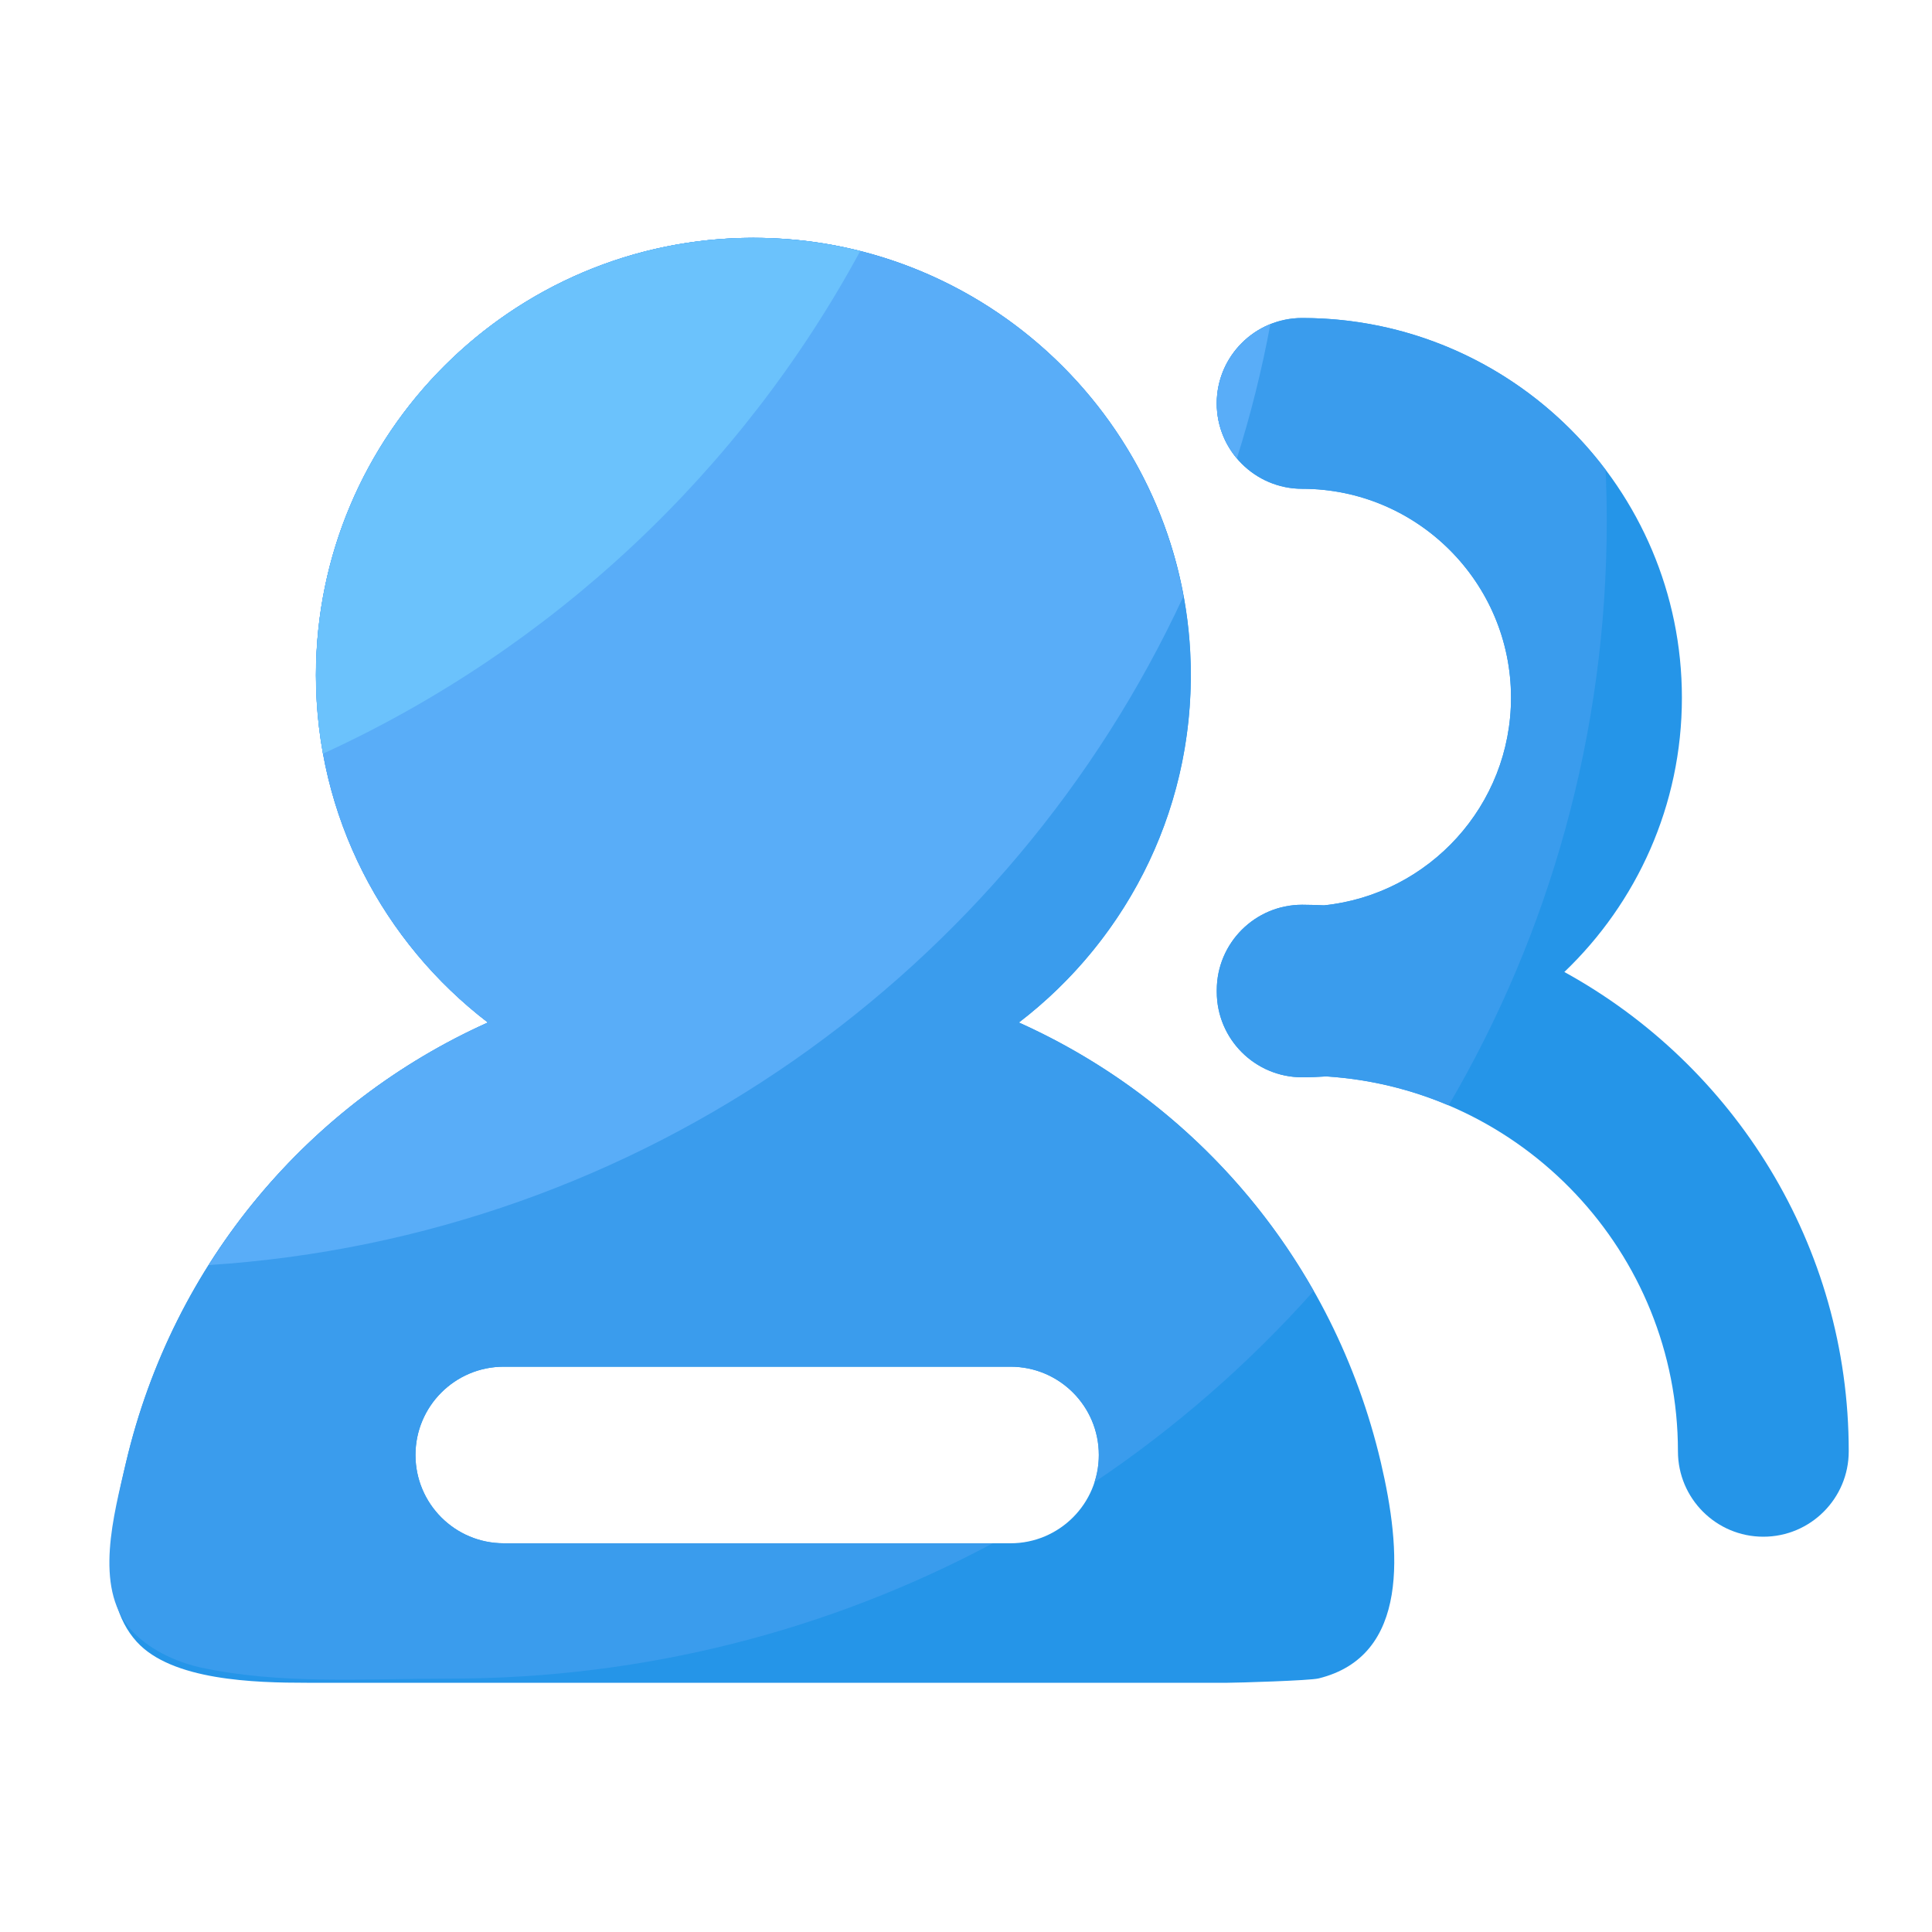
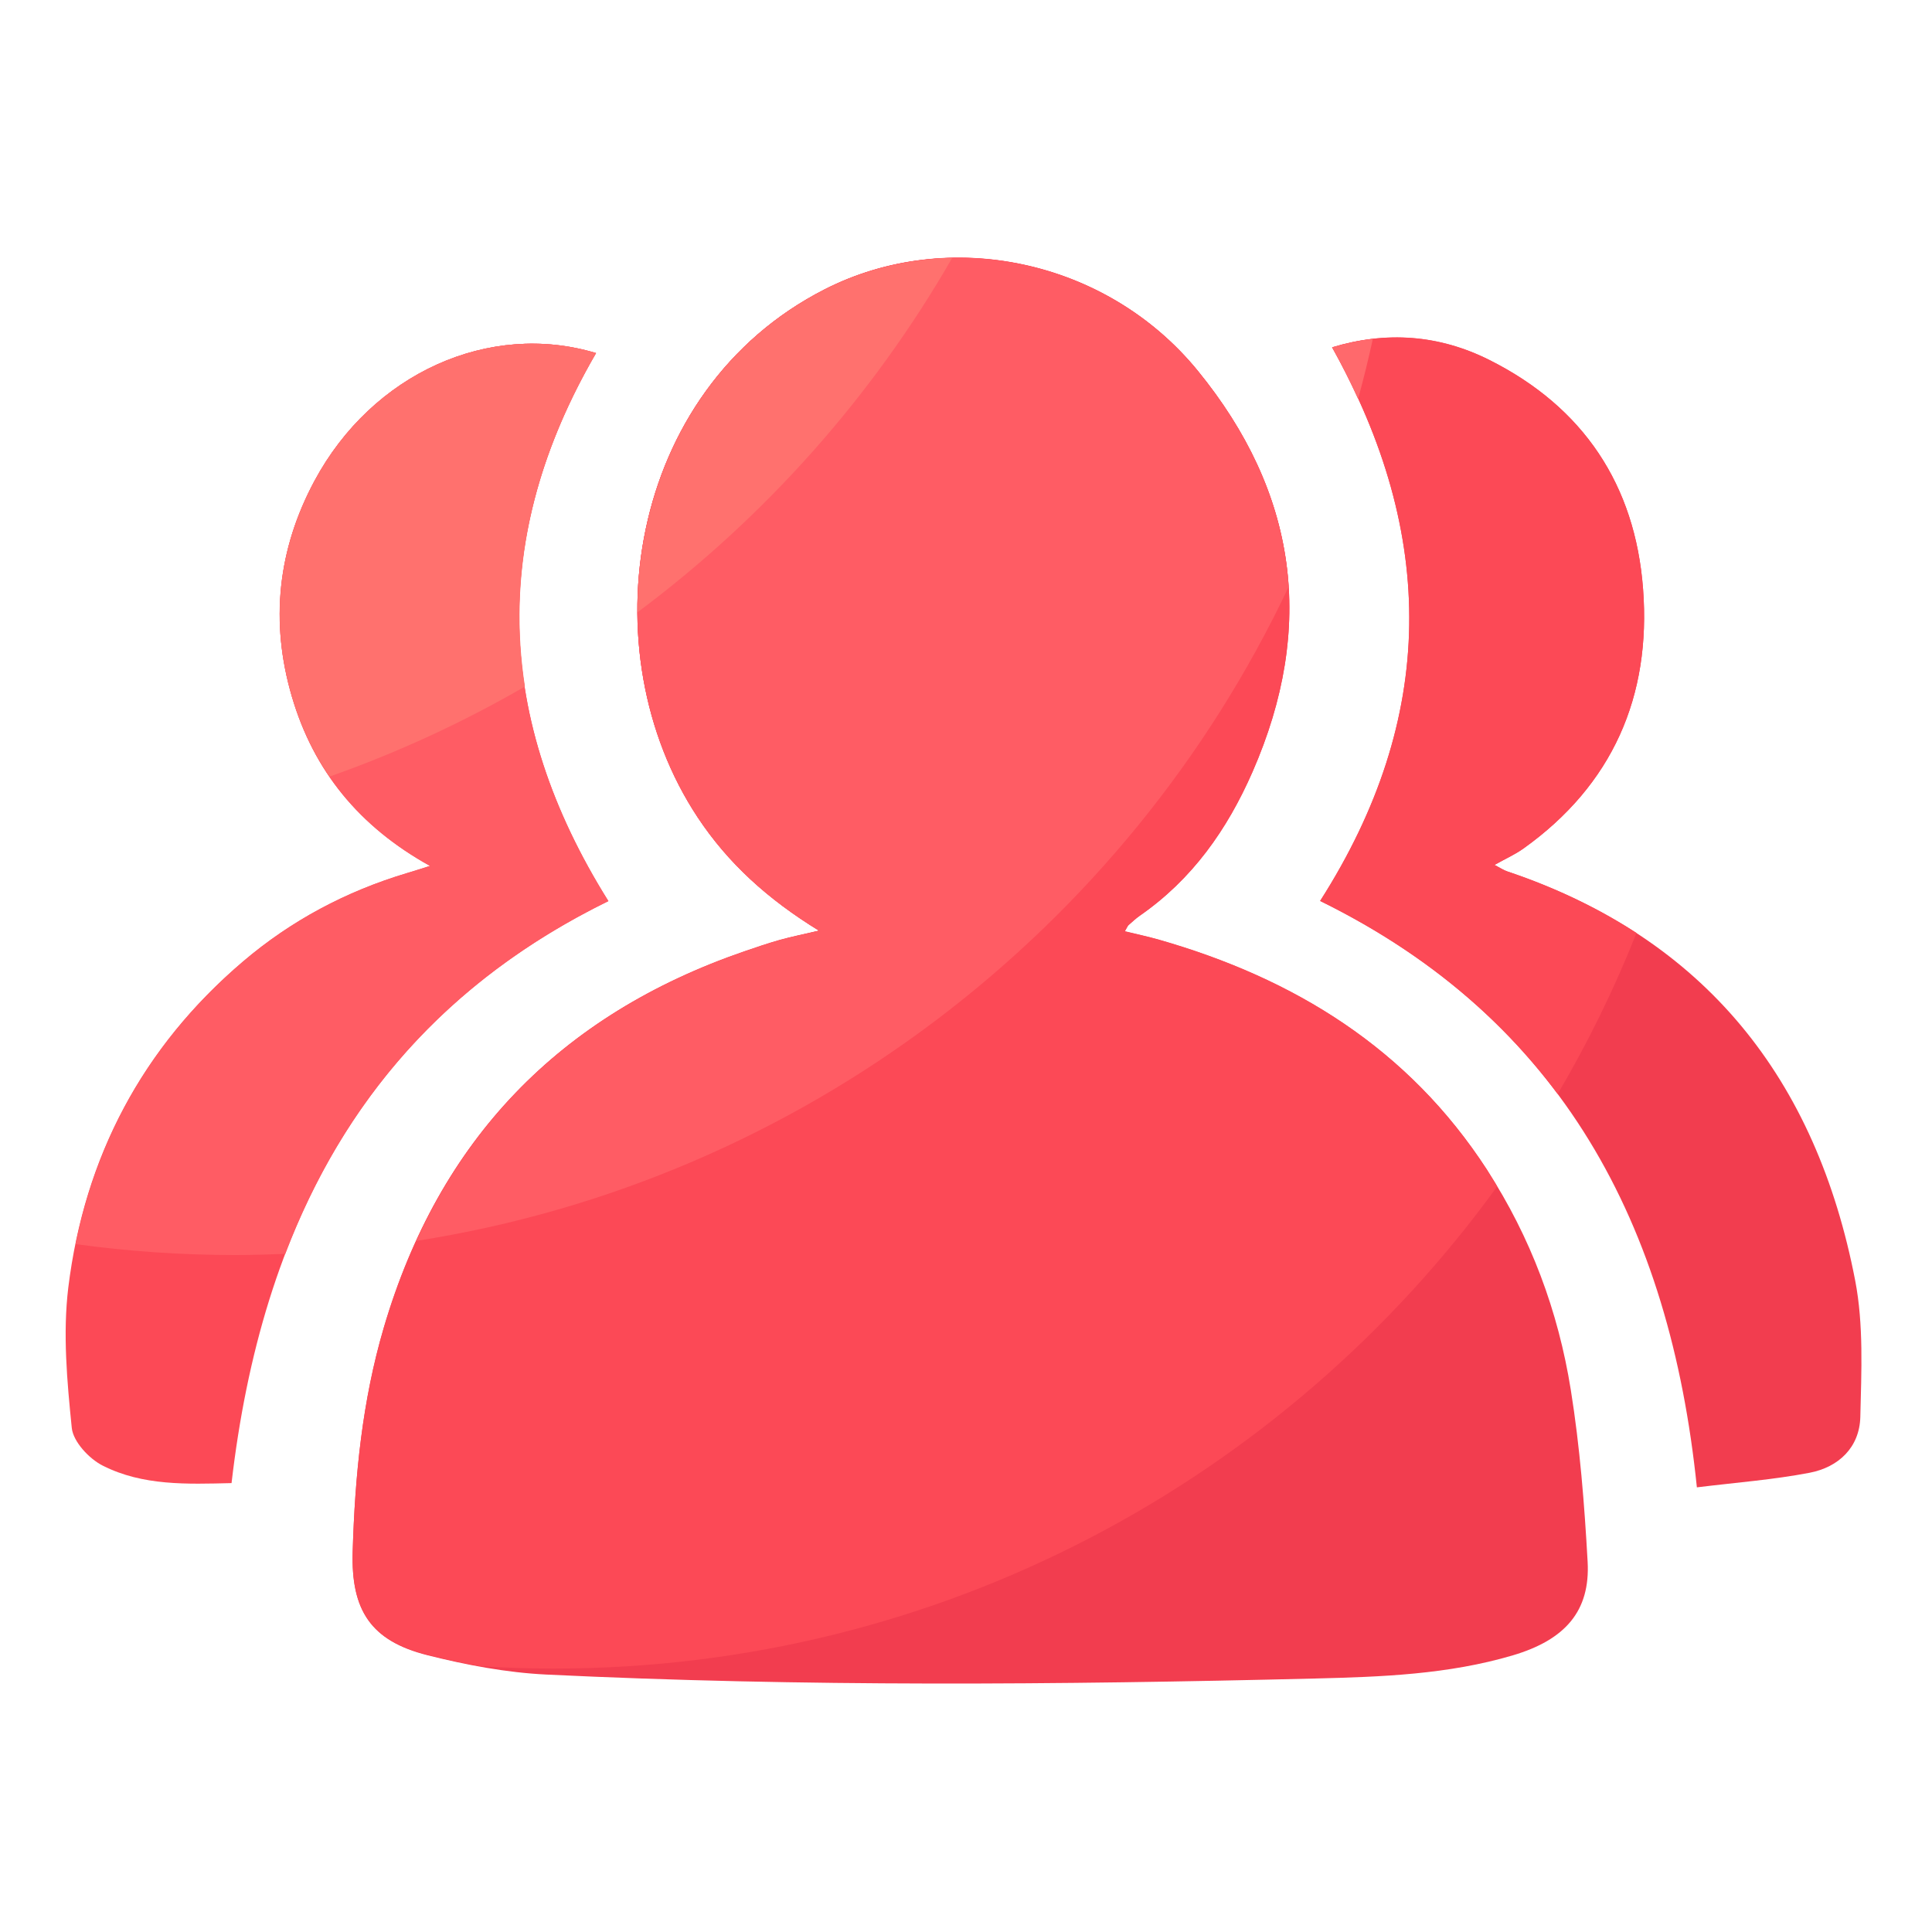
- <svg xmlns="http://www.w3.org/2000/svg" t="1747380217713" class="icon" viewBox="0 0 1024 1024" version="1.1" p-id="7799" width="200" height="200">
-   <path d="M731.853 775.014c-25.037-106.342-97.382-190.669-191.795-233.062 58.47-44.8 95.078-116.685 90.778-196.813-6.246-115.763-99.277-210.483-214.938-218.522C280.576 117.197 167.475 224.563 167.475 357.888c0 74.957 35.789 141.67 91.136 184.064-94.413 42.394-166.758 126.72-191.795 233.062-7.168 30.413-15.667 71.629 5.632 95.13 18.637 20.582 62.464 21.76 90.214 21.76h487.987c4.915 0 43.469-1.126 48.23-2.304 48.435-11.93 43.878-68.147 32.973-114.586z m-196.25 42.957H267.008c-25.856 0-46.797-20.941-46.797-46.797 0-25.856 20.941-46.797 46.797-46.797h268.595c25.856 0 46.797 20.941 46.797 46.797 0 25.856-20.992 46.797-46.797 46.797z" fill="#2595E8" p-id="7800" />
-   <path d="M540.006 541.952c55.347-42.394 91.136-109.107 91.136-184.064 0-127.846-103.987-231.834-231.834-231.834-127.846 0-231.834 103.987-231.834 231.834 0 74.957 35.789 141.67 91.136 184.064-94.413 42.394-166.758 126.72-191.795 233.062-6.656 28.314-16.896 65.638 1.894 87.962 7.014 8.346 19.866 16.691 36.966 20.685 42.496 9.318 87.347 6.042 132.659 6.042 104.09 0 202.086-25.958 287.898-71.731H267.008c-25.856 0-46.797-20.941-46.797-46.797 0-25.856 20.941-46.797 46.797-46.797h268.595c25.856 0 46.797 20.941 46.797 46.797 0 5.069-0.819 9.882-2.304 14.438 42.854-28.826 81.92-62.925 116.173-101.376a339.446 339.446 0 0 0-156.262-142.285z" fill="#3A9CED" p-id="7801" />
-   <path d="M829.133 515.174c38.349-36.659 62.31-88.269 62.31-145.357 0-110.95-90.266-201.267-201.267-201.267-24.986 0-45.261 20.275-45.261 45.261s20.275 45.261 45.261 45.261c61.03 0 110.694 49.664 110.694 110.694 0 57.139-43.469 104.243-99.072 110.08-3.84-0.154-7.731-0.307-11.622-0.307-24.986 0-45.261 20.275-45.261 45.261v0.922c0 24.986 20.275 45.261 45.261 45.261 4.301 0 8.602-0.205 12.851-0.461 103.834 6.656 186.317 93.235 186.317 198.707 0 24.986 20.275 45.261 45.261 45.261s45.261-20.275 45.261-45.261c0.051-109.312-60.979-204.749-150.733-254.054z" fill="#2595E8" p-id="7802" />
-   <path d="M850.995 248.986c-36.762-48.794-95.181-80.435-160.819-80.435-24.986 0-45.261 20.275-45.261 45.261s20.275 45.261 45.261 45.261c61.03 0 110.694 49.664 110.694 110.694 0 57.139-43.469 104.243-99.072 110.08-3.84-0.154-7.731-0.307-11.622-0.307-24.986 0-45.261 20.275-45.261 45.261v0.922c0 24.986 20.275 45.261 45.261 45.261 4.301 0 8.602-0.205 12.851-0.461 22.835 1.485 44.646 6.81 64.768 15.36 53.248-90.88 83.814-196.659 83.814-309.606 0-9.114-0.205-18.227-0.614-27.29z" fill="#3A9CED" p-id="7803" />
-   <path d="M644.864 213.811c0 11.11 4.045 21.299 10.701 29.184 7.322-23.194 13.261-46.95 17.766-71.219-16.64 6.707-28.467 22.989-28.467 42.035zM110.592 670.515c229.53-14.797 424.653-155.853 516.659-354.458-19.763-107.93-114.432-190.003-227.994-190.003-127.846 0-231.834 103.987-231.834 231.834 0 74.957 35.789 141.67 91.136 184.064-60.723 27.238-112.179 71.936-147.968 128.563z" fill="#59ADF8" p-id="7804" />
-   <path d="M455.936 133.069c-18.125-4.557-37.12-7.014-56.627-7.014-127.846 0-231.834 103.987-231.834 231.834 0 14.182 1.28 28.058 3.738 41.574 121.344-55.603 221.491-149.555 284.723-266.394z" fill="#6BC2FC" p-id="7805" />
+ <svg xmlns="http://www.w3.org/2000/svg" t="1748162095453" class="icon" viewBox="0 0 1024 1024" version="1.1" p-id="7479" width="200" height="200">
+   <path d="M434.125 493.312c-27.187-16.691-48.282-35.84-64.358-60.109-58.163-87.91-37.632-226.253 67.277-279.757 65.536-33.434 149.453-16.077 197.786 43.11 52.685 64.563 62.72 135.629 29.03 212.582-13.466 30.72-32 56.986-59.75 76.237-2.099 1.485-3.994 3.226-5.939 4.966-0.512 0.461-0.768 1.229-1.997 3.328 6.246 1.536 12.134 2.714 17.92 4.403 72.038 20.582 132.403 57.805 174.029 121.958 23.194 35.738 37.786 74.957 44.442 116.685 4.813 30.054 7.219 60.621 8.909 91.034 1.434 26.163-11.878 41.37-39.629 49.613-34.253 10.138-69.632 11.418-104.909 12.288-135.782 3.328-271.616 4.454-407.347-2.099-21.146-1.024-42.394-5.069-62.976-10.24-30.157-7.578-40.602-23.859-39.68-54.784 1.178-40.192 5.069-79.923 16.486-118.733 29.286-99.533 93.184-165.683 191.027-199.373 6.246-2.15 12.544-4.301 18.893-6.093 5.939-1.741 11.981-2.918 20.787-5.018z" fill="#F23D4F" p-id="7480" />
+   <path d="M315.904 187.136c-56.832 97.69-53.76 194.099 6.554 290.458-127.488 62.515-183.91 171.93-199.731 308.48-23.603 0.563-47.002 1.485-68.198-9.216-7.27-3.635-15.718-12.698-16.486-20.019-2.509-24.678-4.813-50.022-1.843-74.445 8.499-69.069 39.219-127.334 92.621-172.8 25.498-21.709 54.63-37.171 86.733-46.797 3.482-1.024 6.912-2.15 12.339-3.84-37.427-20.736-61.645-50.278-73.216-89.754-11.674-39.731-7.475-78.08 11.981-114.33 30.618-56.986 92.621-84.838 149.248-67.738z" fill="#FC4956" p-id="7481" />
+   <path d="M699.699 477.542c62.054-97.126 61.747-194.355 6.349-293.427 28.774-8.704 56.73-6.656 83.354 6.707 49.869 24.986 77.312 66.304 81.459 121.395 4.301 56.832-16.128 103.782-63.386 137.523-4.454 3.174-9.523 5.427-15.36 8.704 2.765 1.434 4.71 2.765 6.861 3.482 104.96 35.277 163.789 110.336 184.32 216.832 4.506 23.398 3.277 48.179 2.714 72.243-0.41 16.128-11.469 26.624-26.88 29.594-19.251 3.686-38.963 5.171-59.75 7.731-14.285-139.11-71.629-247.859-199.68-310.784z" fill="#F23D4F" p-id="7482" />
+   <path d="M793.549 628.838c-1.792-2.97-3.533-5.939-5.427-8.909-41.626-64.154-101.99-101.376-174.029-121.958-5.786-1.638-11.622-2.867-17.92-4.403 1.229-2.099 1.434-2.867 1.997-3.328 1.946-1.69 3.84-3.482 5.939-4.966 27.75-19.251 46.285-45.517 59.75-76.237 33.69-76.954 23.706-148.019-29.03-212.582-48.333-59.187-132.25-76.493-197.786-43.11-104.909 53.504-125.44 191.846-67.277 279.757 16.077 24.32 37.12 43.418 64.358 60.109-8.806 2.048-14.848 3.277-20.787 4.915-6.349 1.792-12.646 3.942-18.893 6.093-97.843 33.69-161.741 99.84-191.027 199.373-11.418 38.81-15.309 78.541-16.486 118.733-0.922 30.874 9.523 47.206 39.68 54.784 9.114 2.304 18.432 4.301 27.75 5.99 12.902 0.819 25.856 1.28 38.912 1.28 205.824 0.051 388.096-100.659 500.275-255.539z" fill="#FC4956" p-id="7483" />
+   <path d="M798.976 461.875c-2.15-0.717-4.045-2.048-6.861-3.482 5.837-3.277 10.906-5.53 15.36-8.704 47.258-33.741 67.686-80.691 63.386-137.523-4.147-55.091-31.59-96.41-81.459-121.395-26.624-13.363-54.579-15.411-83.354-6.707 55.398 99.072 55.654 196.301-6.349 293.427 53.76 26.419 95.027 60.928 125.901 102.349 16.026-27.187 30.003-55.706 41.779-85.35-20.173-13.056-42.906-24.064-68.403-32.614z" fill="#FC4956" p-id="7484" />
+   <path d="M315.904 187.136c-56.627-17.101-118.579 10.752-149.197 67.738-19.456 36.25-23.654 74.598-11.981 114.33 11.571 39.475 35.84 69.018 73.216 89.754-5.427 1.69-8.858 2.816-12.339 3.84-32.154 9.626-61.235 25.088-86.733 46.797-47.36 40.294-76.8 90.726-88.832 149.811 27.597 3.789 55.757 5.786 84.378 5.786 8.96 0 17.869-0.256 26.778-0.614 30.515-79.923 84.326-144.384 171.264-186.982C262.144 381.286 259.072 284.826 315.904 187.136z" fill="#FF5C64" p-id="7485" />
+   <path d="M394.445 504.32c-81.869 28.211-139.878 79.206-173.824 153.395 205.107-32.102 376.678-165.171 462.387-346.726-2.56-40.09-18.688-78.285-48.179-114.432-48.333-59.187-132.25-76.493-197.786-43.11-104.909 53.504-125.44 191.846-67.277 279.757 16.077 24.32 37.12 43.418 64.358 60.109-8.806 2.048-14.848 3.277-20.787 4.915-6.349 1.843-12.595 3.942-18.893 6.093z" fill="#FF5C64" p-id="7486" />
+   <path d="M706.048 184.115c5.12 9.114 9.574 18.227 13.773 27.341 2.867-10.496 5.478-21.146 7.834-31.898-7.168 0.87-14.336 2.406-21.606 4.557z" fill="#FF696C" p-id="7487" />
+   <path d="M166.707 254.874c-19.456 36.25-23.654 74.598-11.981 114.33 4.608 15.718 11.315 29.798 19.968 42.394a614.656 614.656 0 0 0 103.526-47.718c-9.062-58.624 3.226-117.453 37.734-176.742-56.678-17.101-118.682 10.752-149.248 67.738zM437.094 153.446C370.074 187.597 337.562 256.358 337.92 324.506c67.584-50.432 124.518-114.33 166.758-187.802-23.245 0.512-46.387 5.939-67.584 16.742z" fill="#FF716E" p-id="7488" />
</svg>
